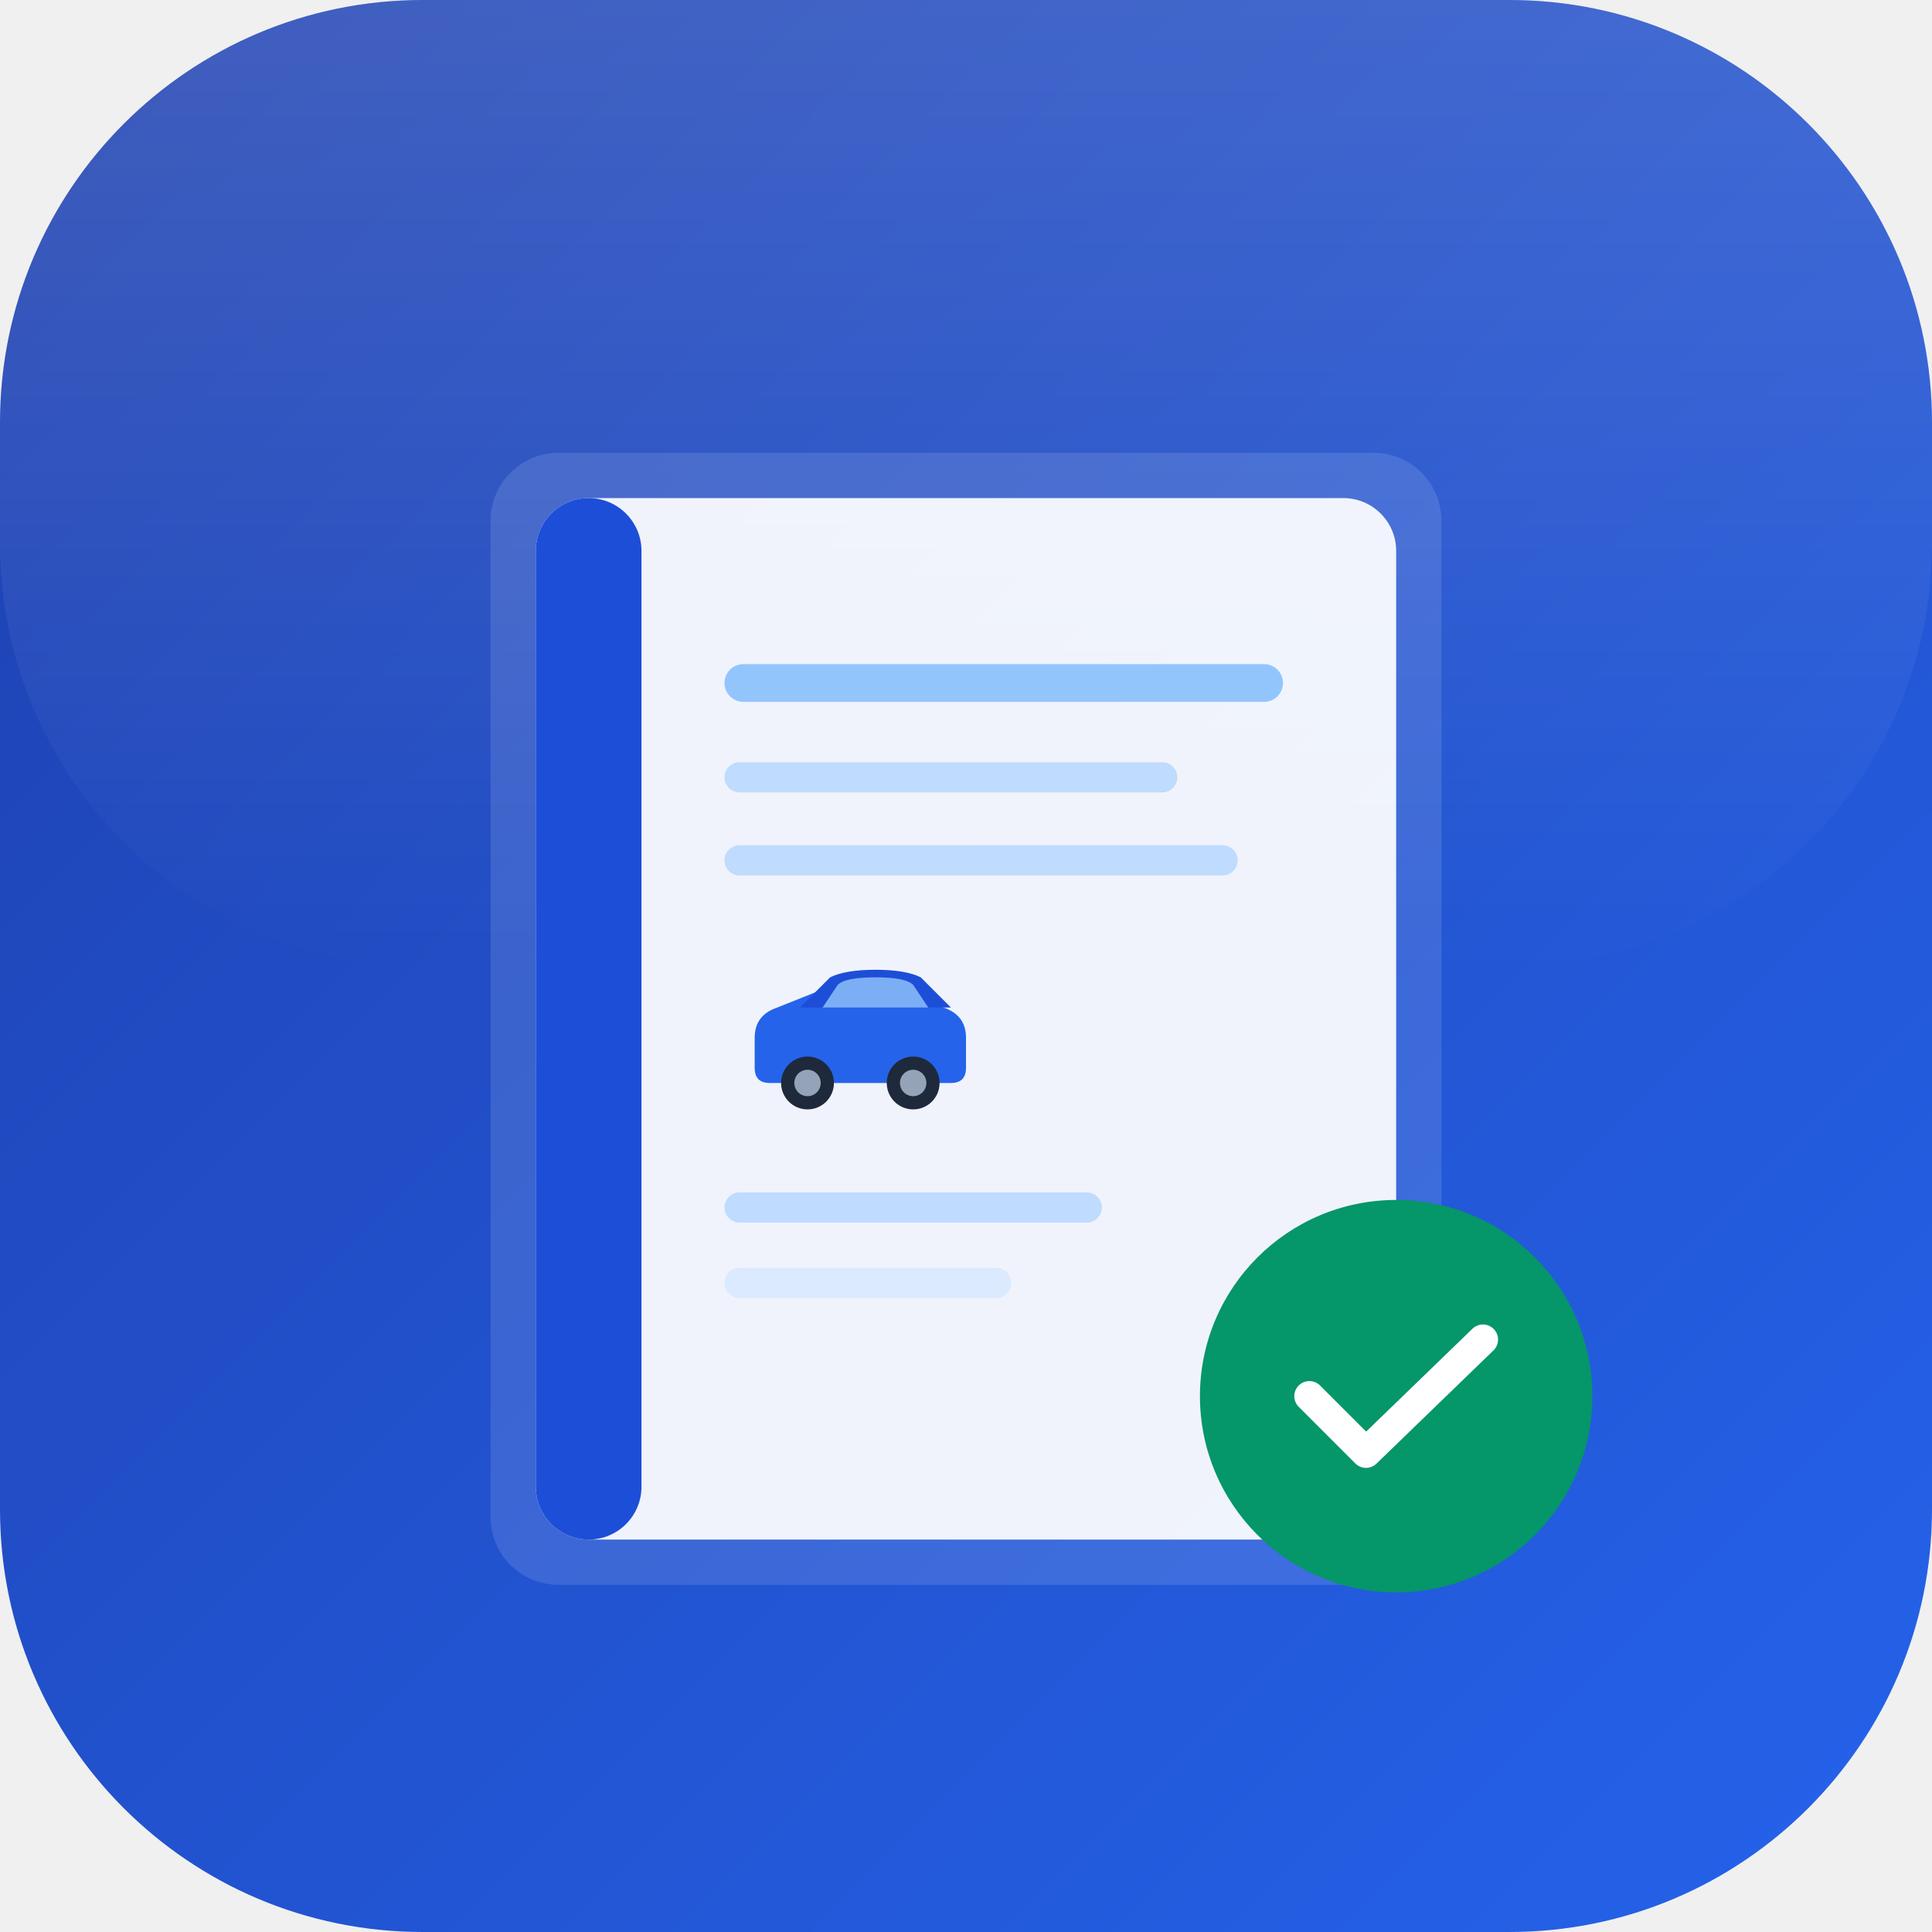
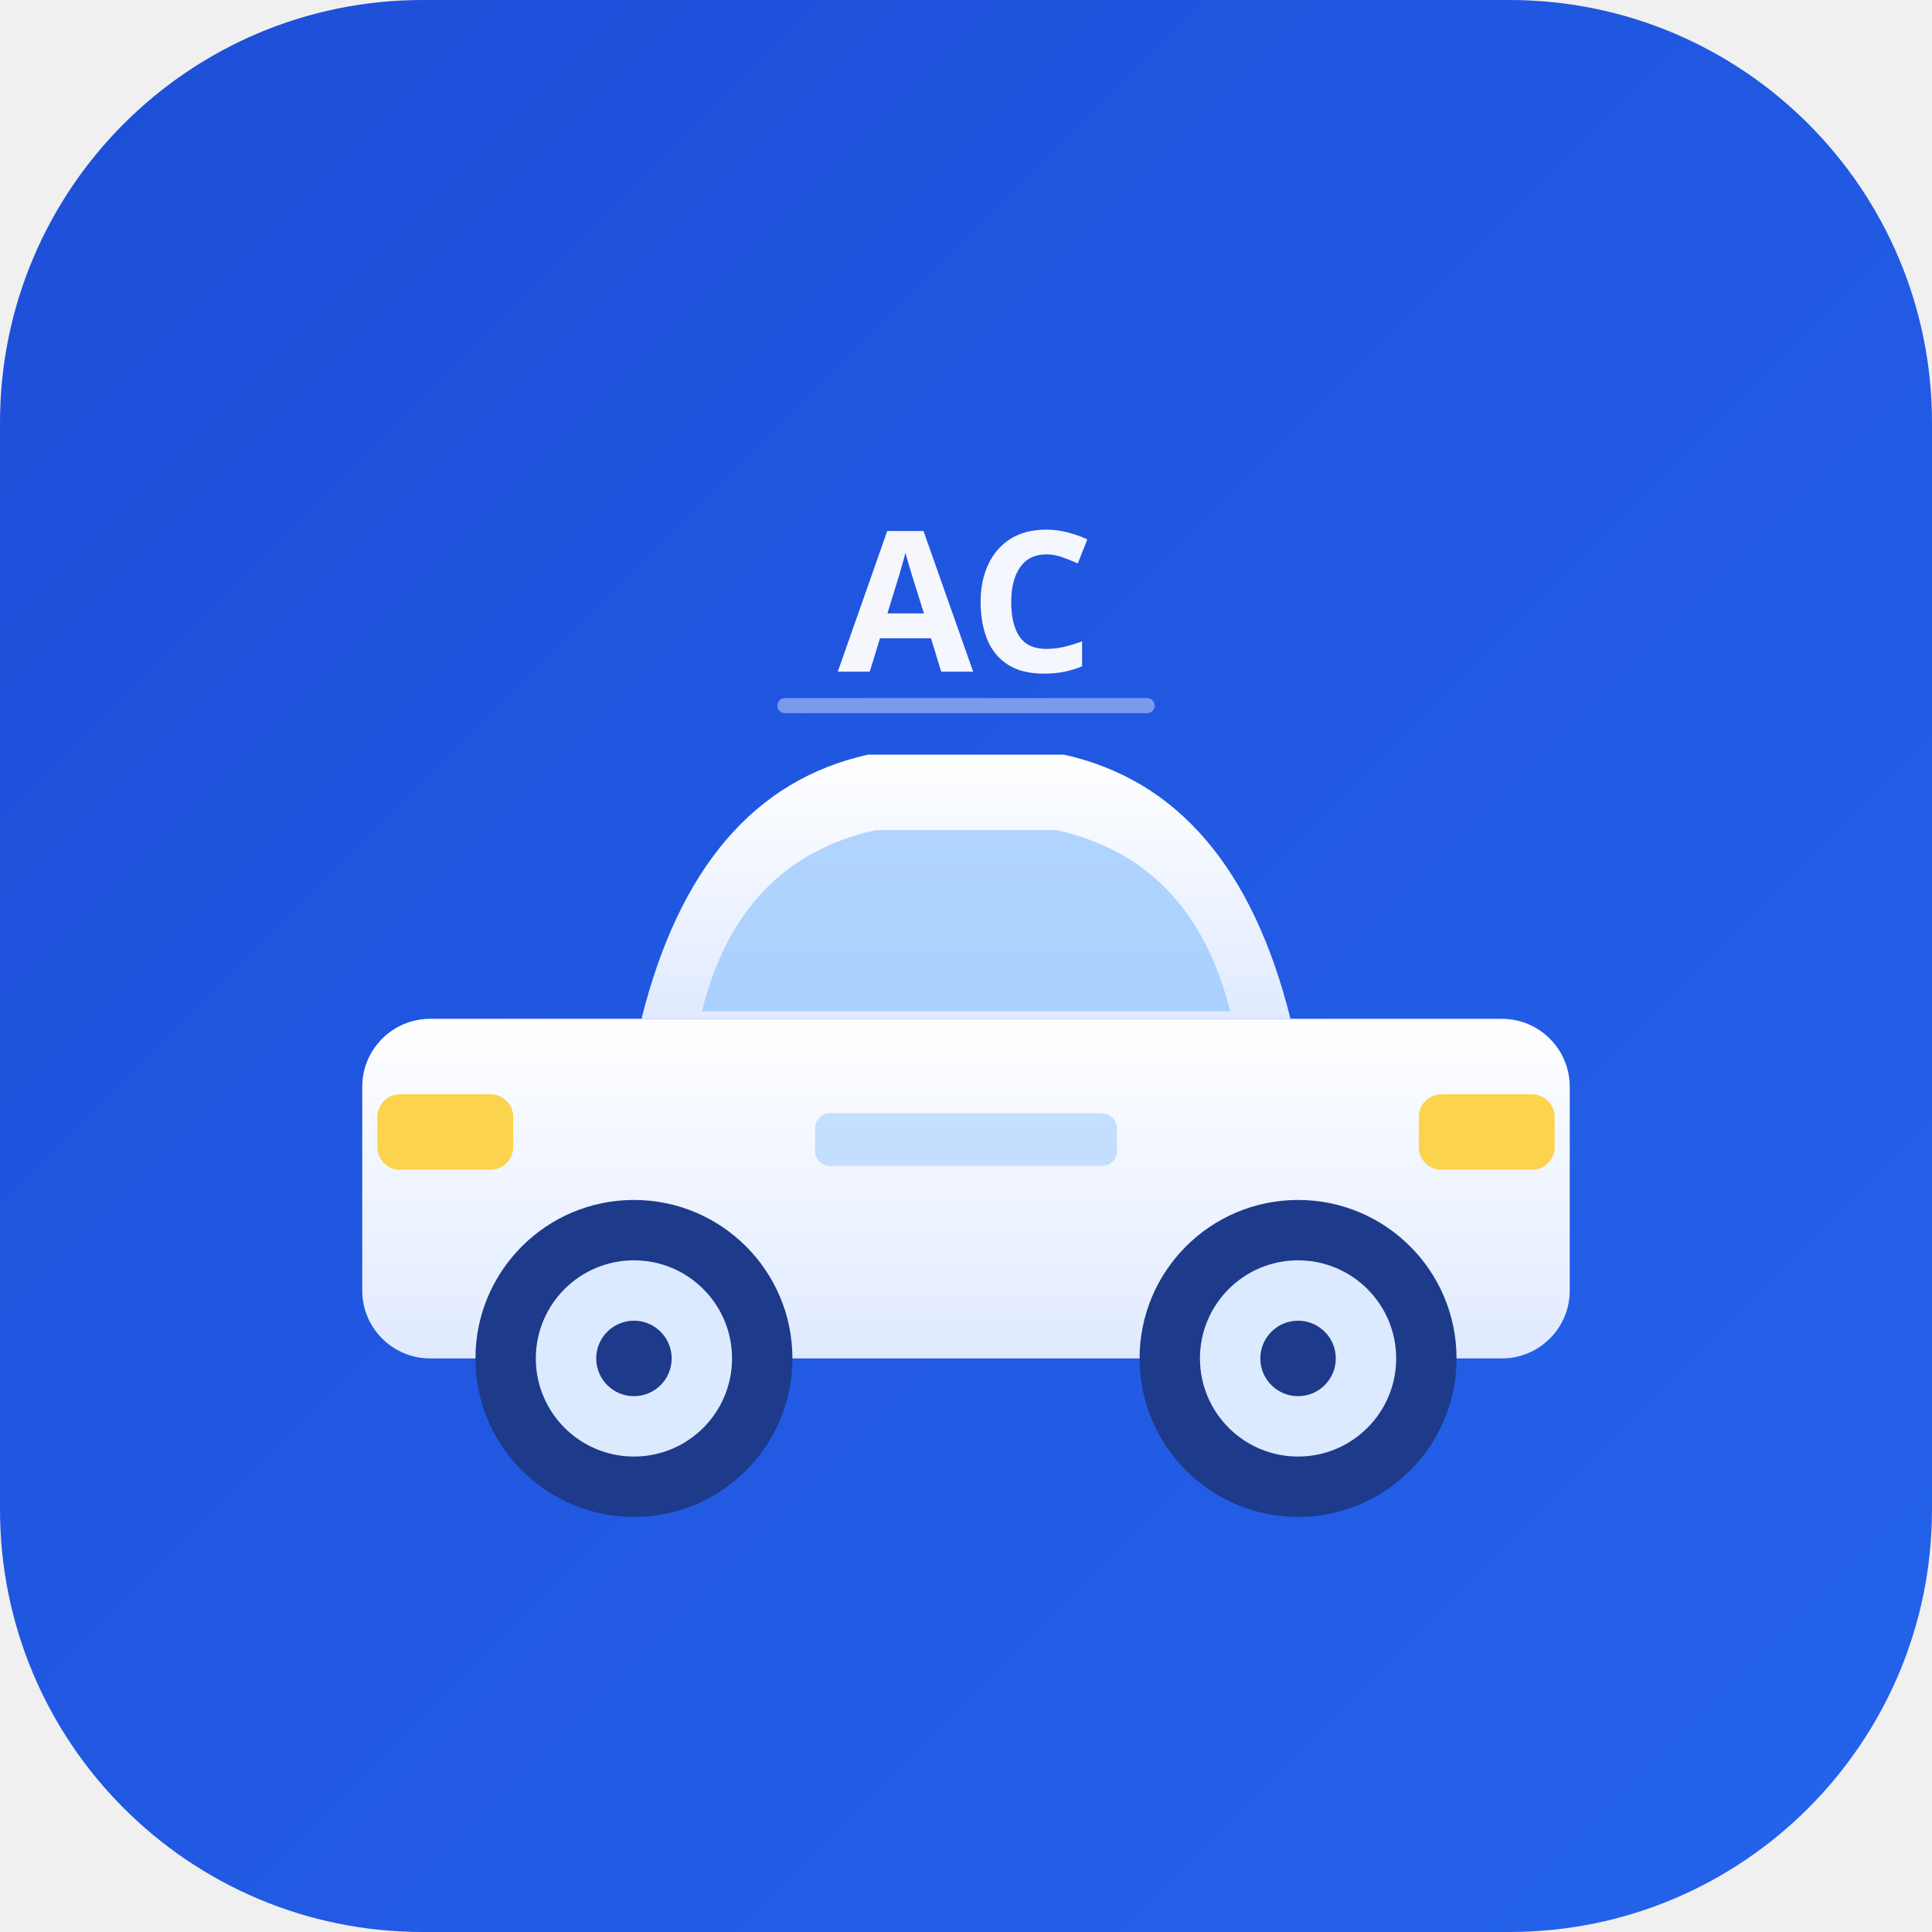
<svg xmlns="http://www.w3.org/2000/svg" viewBox="0 0 512 512">
  <defs>
    <linearGradient id="bg" x1="0%" y1="0%" x2="100%" y2="100%">
-       <stop offset="0%" style="stop-color:#1E40AF" />
+       <stop offset="0%" style="stop-color:#1D4ED8" />
      <stop offset="100%" style="stop-color:#2563EB" />
    </linearGradient>
-     <linearGradient id="shine" x1="0%" y1="0%" x2="0%" y2="100%">
-       <stop offset="0%" style="stop-color:rgba(255,255,255,0.15)" />
-       <stop offset="100%" style="stop-color:rgba(255,255,255,0)" />
+     <linearGradient id="car_grad" x1="0%" y1="0%" x2="0%" y2="100%">
+       <stop offset="0%" style="stop-color:#FFFFFF;stop-opacity:1" />
+       <stop offset="100%" style="stop-color:#E0EAFF;stop-opacity:1" />
    </linearGradient>
  </defs>
  <rect width="512" height="512" rx="112" fill="url(#bg)" />
-   <rect width="512" height="256" rx="112" fill="url(#shine)" />
-   <rect x="130" y="120" width="252" height="300" rx="18" fill="white" opacity="0.12" />
-   <rect x="142" y="132" width="228" height="276" rx="14" fill="white" opacity="0.92" />
-   <rect x="142" y="132" width="28" height="276" rx="14" fill="#1D4ED8" />
-   <rect x="192" y="176" width="148" height="10" rx="5" fill="#93C5FD" />
-   <rect x="192" y="202" width="120" height="8" rx="4" fill="#BFDBFE" />
-   <rect x="192" y="224" width="136" height="8" rx="4" fill="#BFDBFE" />
-   <g transform="translate(192, 255)">
-     <path d="M8 28 L8 20 Q8 14 14 12 L24 8 Q28 6 36 6 Q44 6 48 8 L58 12 Q64 14 64 20 L64 28 Q64 32 60 32 L12 32 Q8 32 8 28Z" fill="#2563EB" />
-     <path d="M20 12 L28 4 Q32 2 40 2 Q48 2 52 4 L60 12Z" fill="#1D4ED8" />
-     <circle cx="22" cy="32" r="7" fill="#1E293B" />
-     <circle cx="22" cy="32" r="3.5" fill="#94A3B8" />
-     <circle cx="50" cy="32" r="7" fill="#1E293B" />
-     <circle cx="50" cy="32" r="3.5" fill="#94A3B8" />
-     <path d="M26 12 L30 6 Q32 4 40 4 Q48 4 50 6 L54 12Z" fill="#93C5FD" opacity="0.8" />
-   </g>
-   <rect x="192" y="316" width="100" height="8" rx="4" fill="#BFDBFE" />
-   <rect x="192" y="336" width="76" height="8" rx="4" fill="#DBEAFE" />
-   <circle cx="370" cy="370" r="52" fill="#059669" />
-   <polyline points="347,370 362,385 393,355" stroke="white" stroke-width="8" stroke-linecap="round" stroke-linejoin="round" fill="none" />
+   <rect x="96" y="270" width="320" height="90" rx="18" fill="url(#car_grad)" />
+   <path d="M170 270 Q185 210 230 200 L282 200 Q327 210 342 270 Z" fill="url(#car_grad)" />
+   <path d="M186 268 Q196 228 232 220 L280 220 Q316 228 326 268 Z" fill="#93C5FD" opacity="0.7" />
+   <circle cx="168" cy="360" r="42" fill="#1E3A8A" />
+   <circle cx="168" cy="360" r="26" fill="#DBEAFE" />
+   <circle cx="168" cy="360" r="10" fill="#1E3A8A" />
+   <circle cx="344" cy="360" r="42" fill="#1E3A8A" />
+   <circle cx="344" cy="360" r="26" fill="#DBEAFE" />
+   <circle cx="344" cy="360" r="10" fill="#1E3A8A" />
+   <rect x="100" y="290" width="36" height="20" rx="6" fill="#FCD34D" />
+   <rect x="376" y="290" width="36" height="20" rx="6" fill="#FCD34D" />
+   <rect x="216" y="295" width="80" height="14" rx="4" fill="#93C5FD" opacity="0.5" />
+   <text x="256" y="178" font-family="Arial Black, sans-serif" font-size="52" font-weight="900" fill="white" text-anchor="middle" opacity="0.95">AC</text>
+   <rect x="206" y="185" width="100" height="4" rx="2" fill="white" opacity="0.4" />
</svg>
